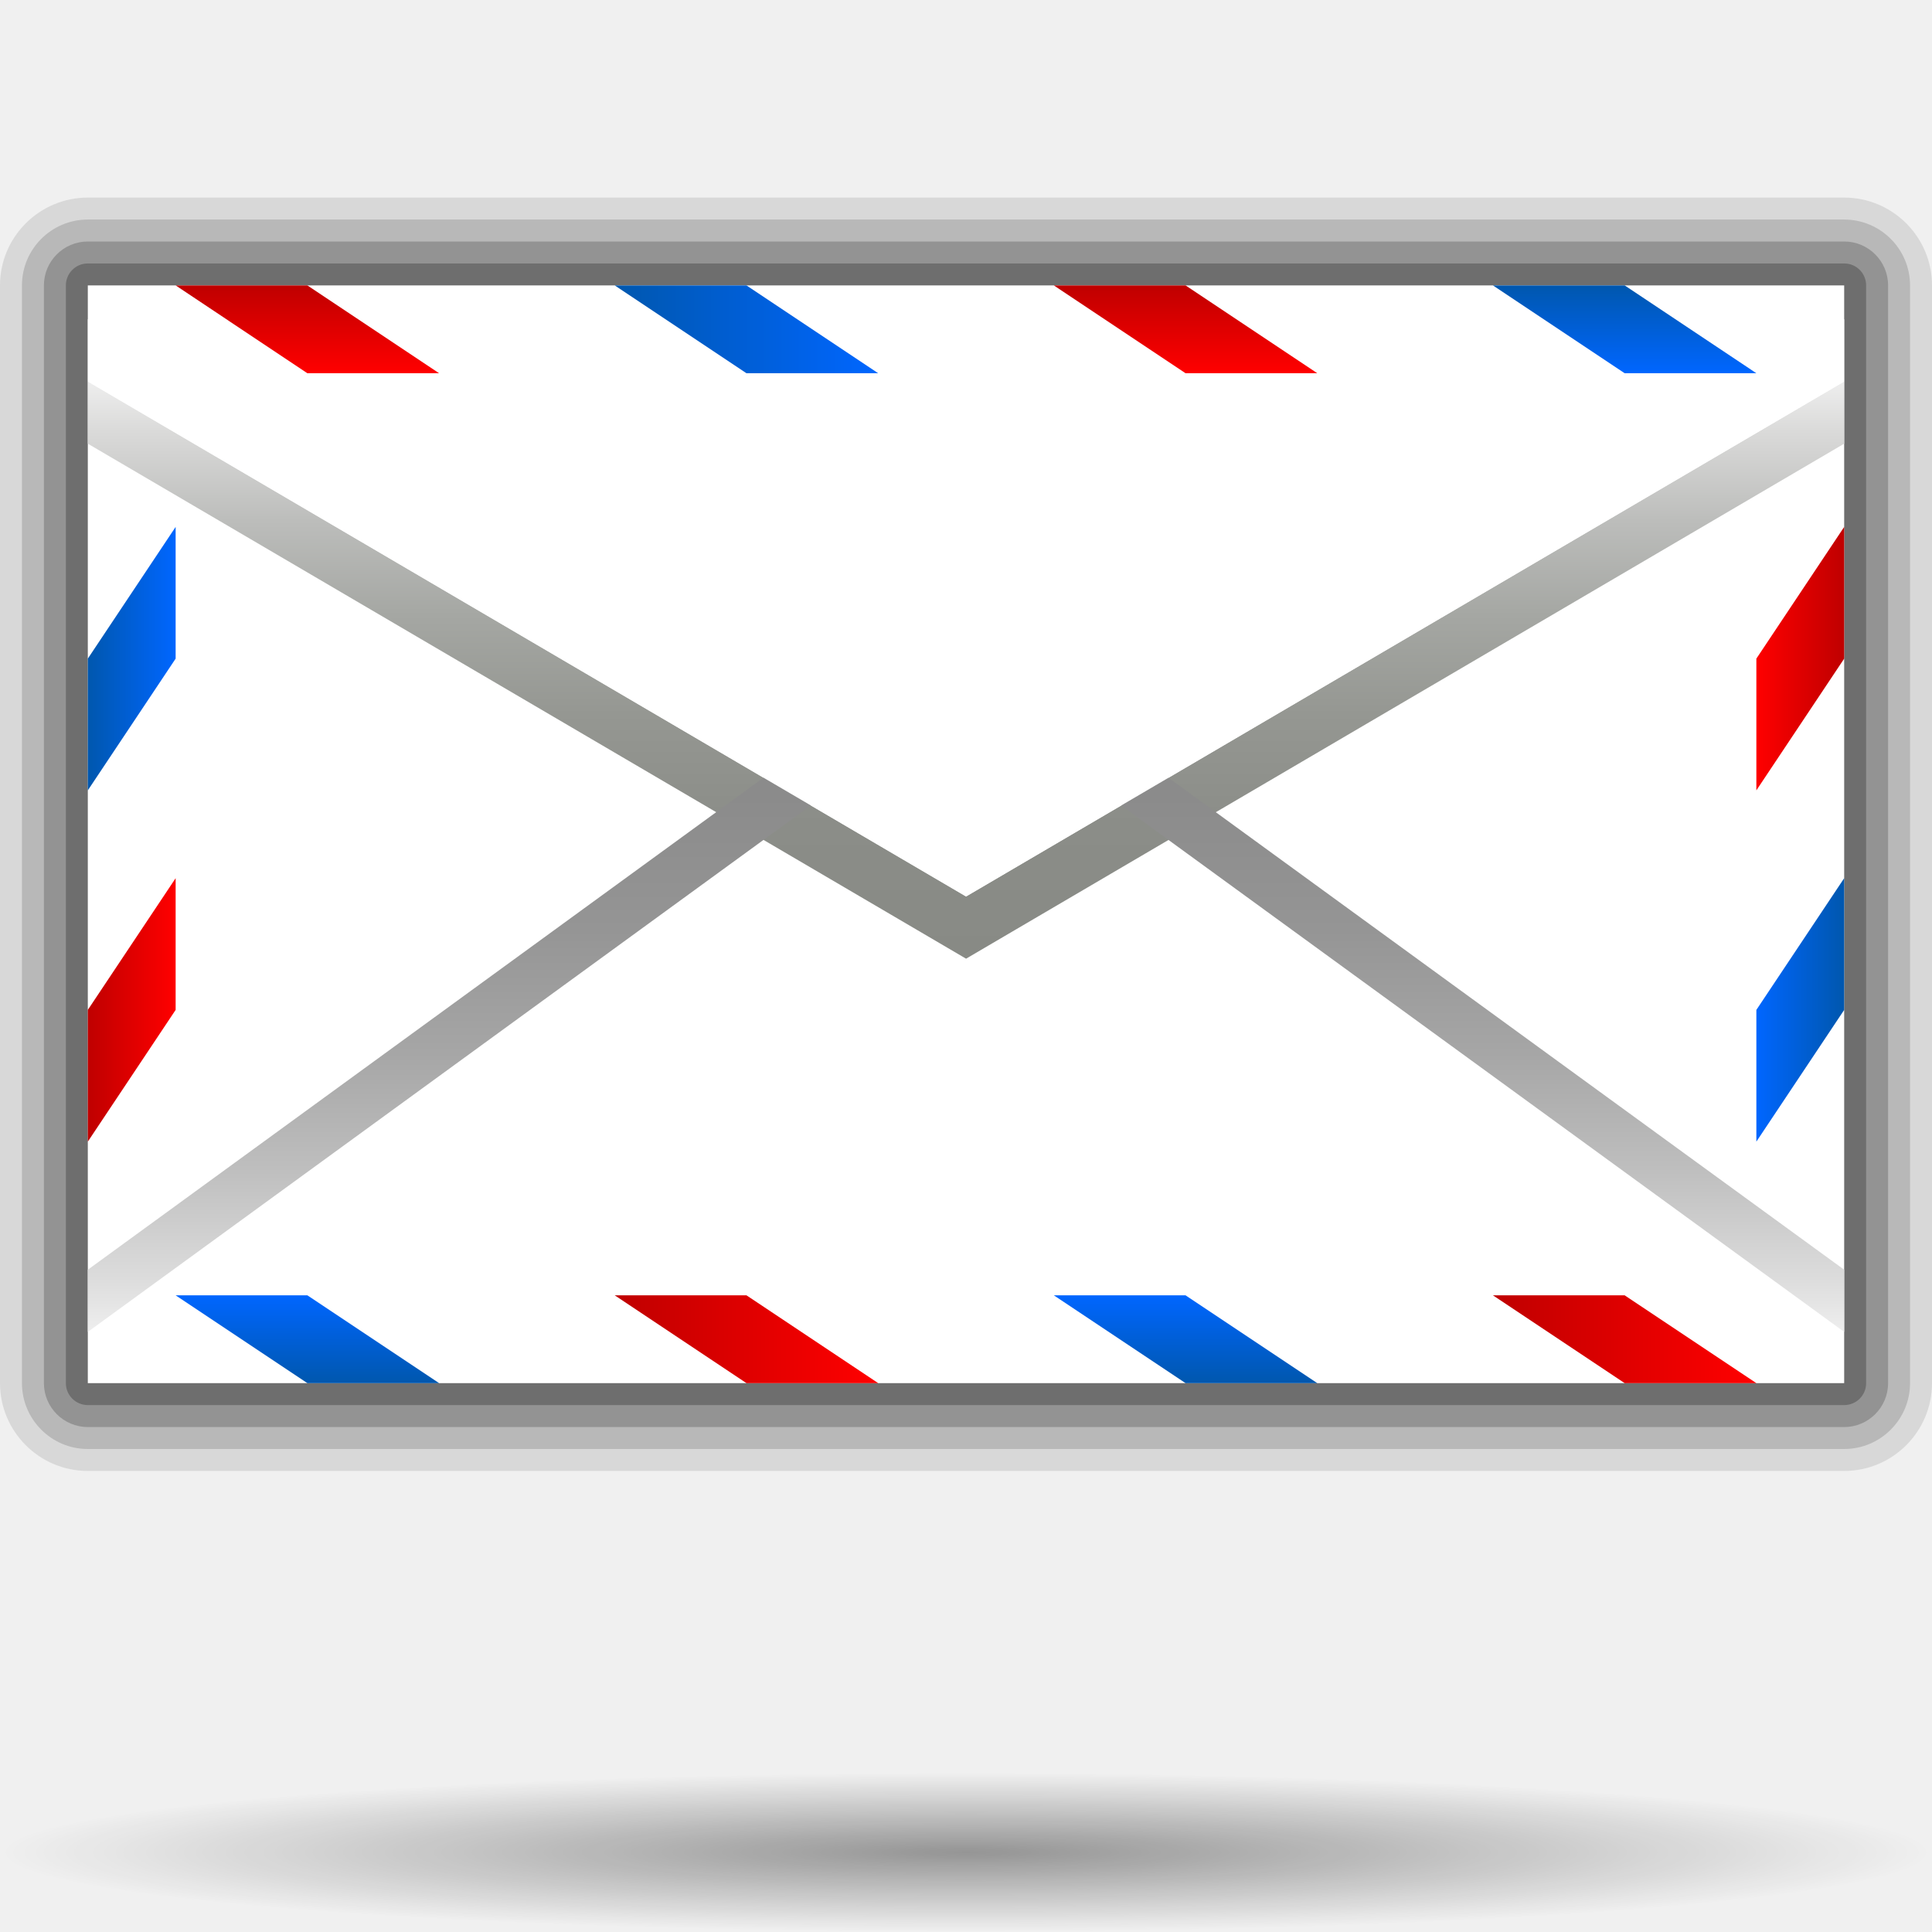
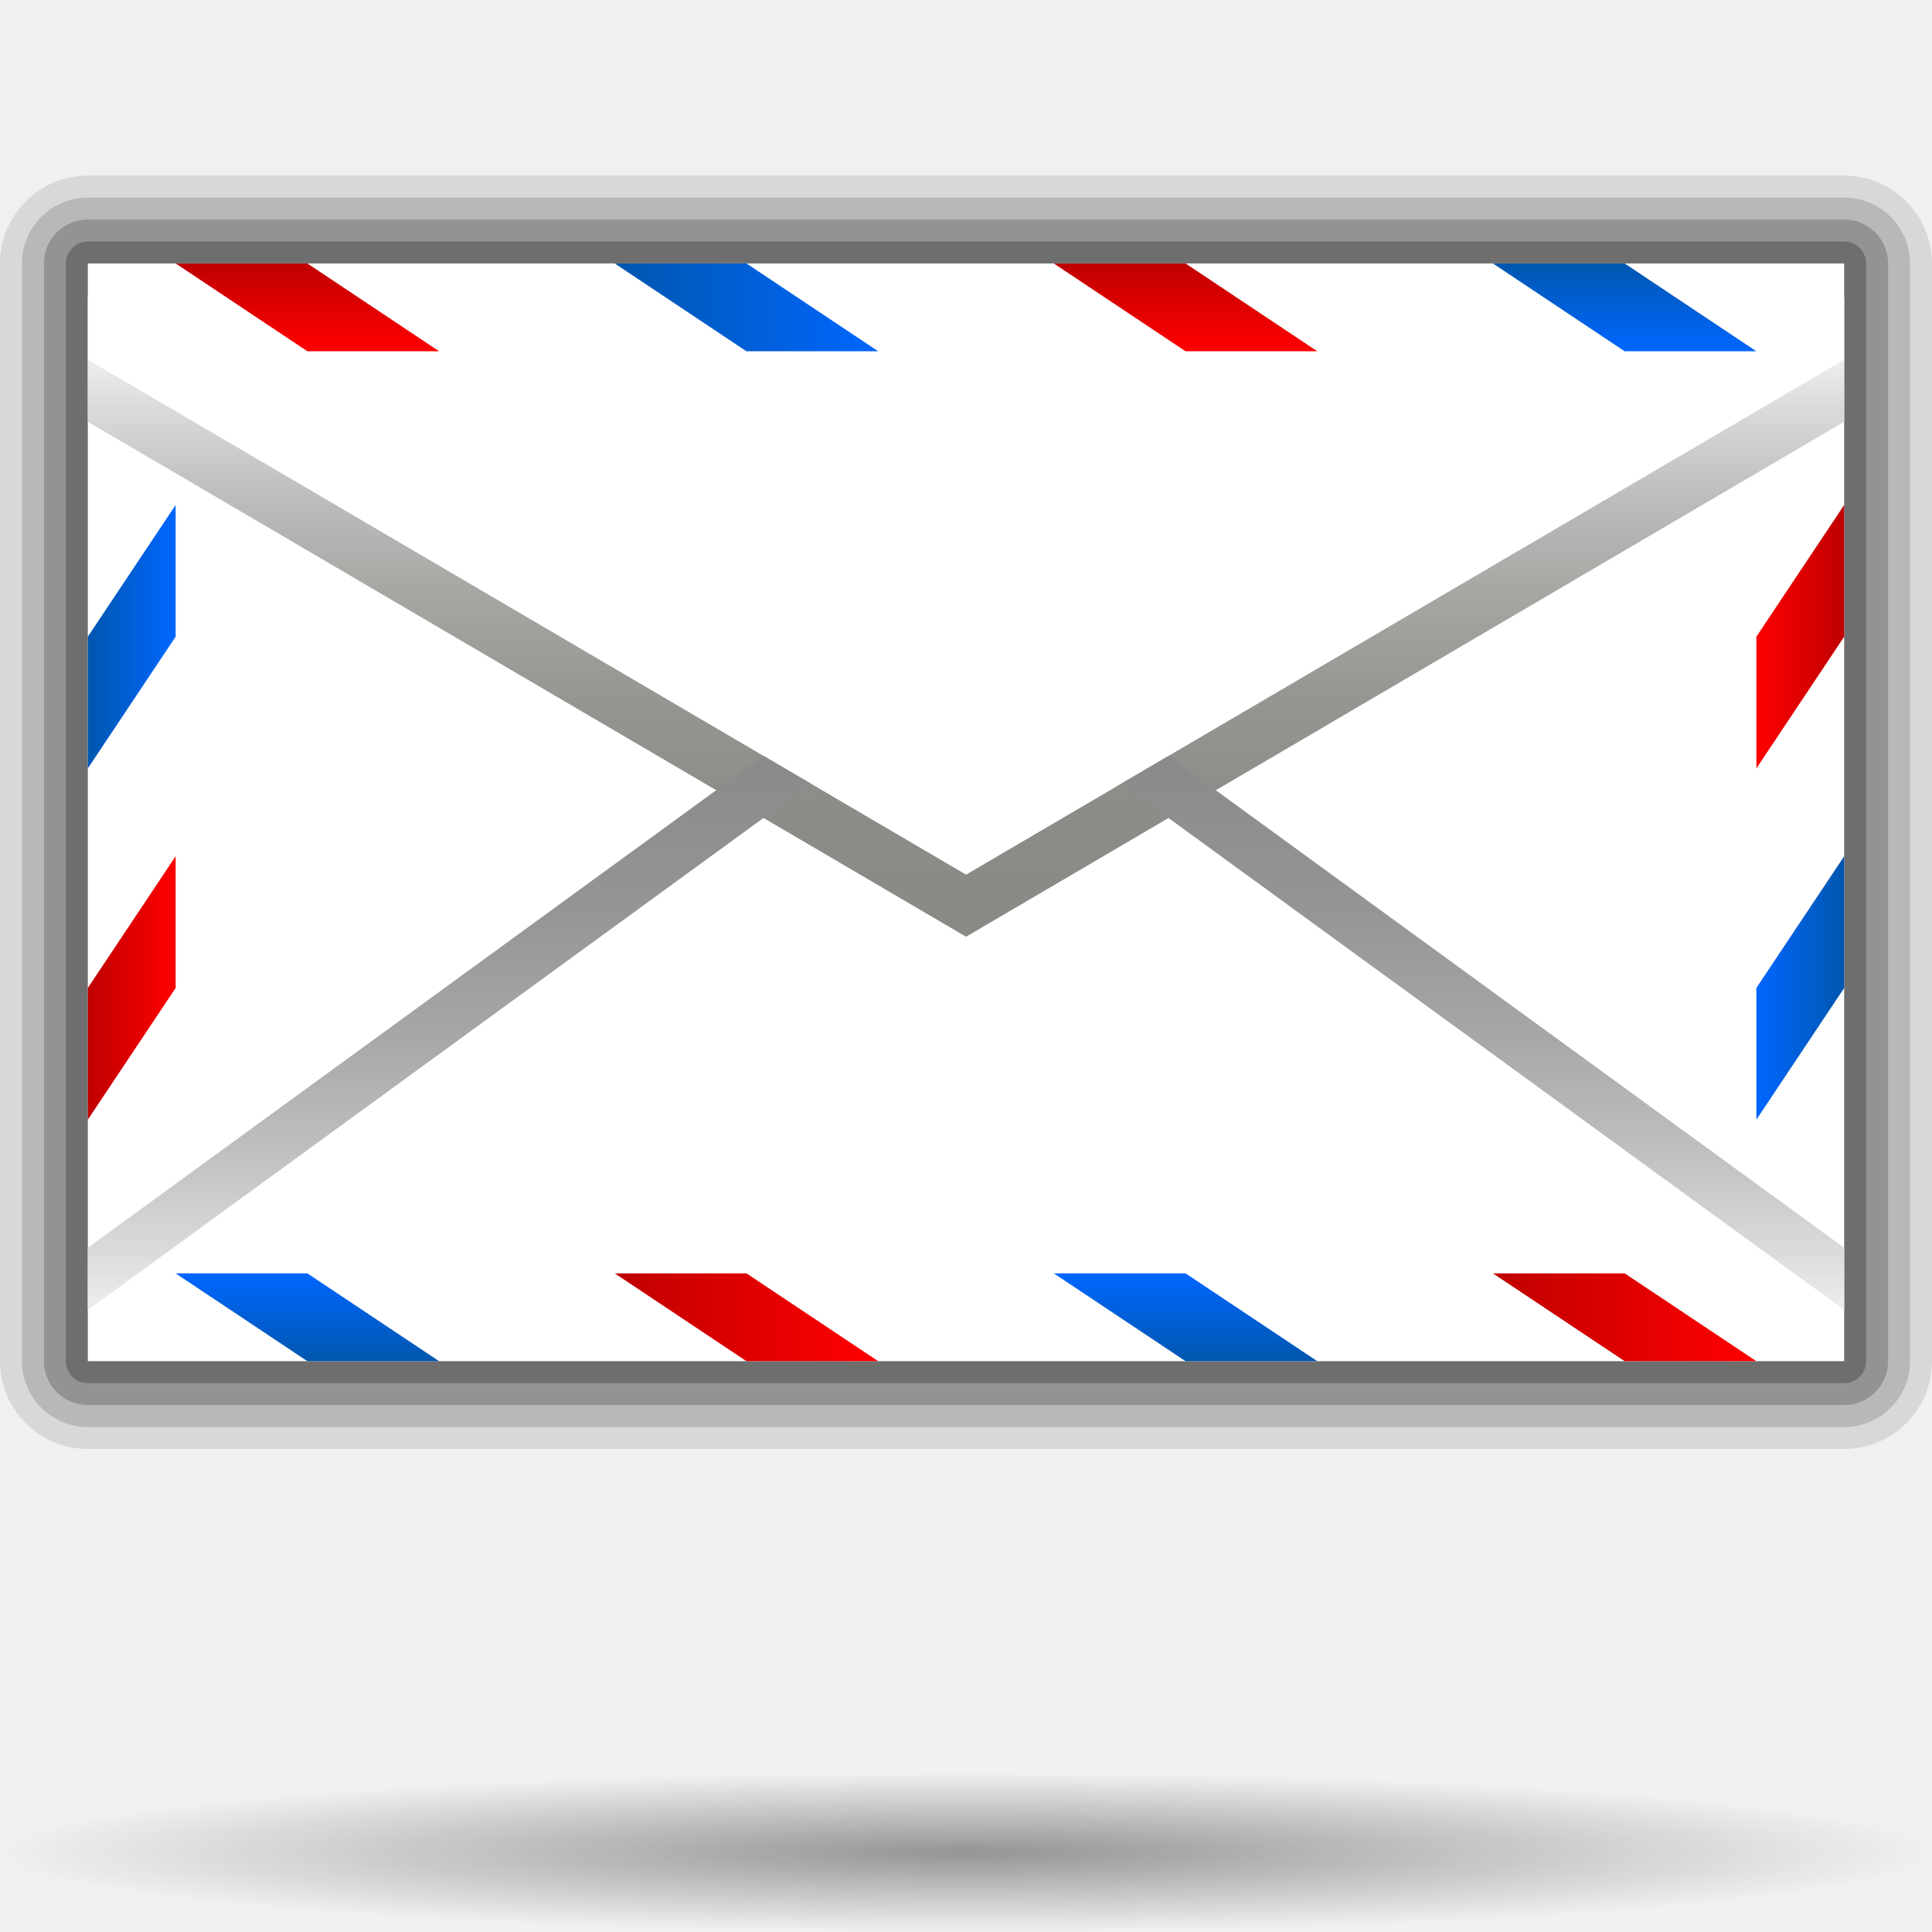
<svg xmlns="http://www.w3.org/2000/svg" xmlns:xlink="http://www.w3.org/1999/xlink" version="1.0" width="88" height="88" id="svg6804">
  <defs id="defs6806">
    <linearGradient x1="1163.312" y1="-518.342" x2="1172.256" y2="-518.342" id="polygon3477_10_" gradientUnits="userSpaceOnUse" gradientTransform="matrix(0,-3.9299,-3.9299,0,-1832.138,4648.502)">
      <stop style="stop-color:white;stop-opacity:1" offset="0" id="stop5717" />
      <stop style="stop-color:#fcfcfc;stop-opacity:1" offset="0.541" id="stop5719" />
      <stop style="stop-color:#f4f4f4;stop-opacity:1" offset="0.866" id="stop5721" />
      <stop style="stop-color:#eee;stop-opacity:1" offset="1" id="stop5723" />
    </linearGradient>
    <linearGradient x1="491.999" y1="314.003" x2="547.998" y2="314.003" id="circle3581_10_" gradientUnits="userSpaceOnUse" gradientTransform="matrix(0,1,-1,0,520.0029,-459.9985)">
      <stop style="stop-color:#008cff;stop-opacity:1" offset="0" id="stop5711" />
      <stop style="stop-color:#0063cc;stop-opacity:1" offset="1" id="stop5713" />
    </linearGradient>
    <linearGradient x1="150" y1="50" x2="154" y2="50" id="polygon3301_33_" gradientUnits="userSpaceOnUse">
      <stop style="stop-color:#bf0000;stop-opacity:1" offset="0" id="stop5602" />
      <stop style="stop-color:red;stop-opacity:1" offset="1" id="stop5604" />
    </linearGradient>
    <linearGradient x1="150" y1="34" x2="154" y2="34" id="polygon3301_20_" gradientUnits="userSpaceOnUse">
      <stop style="stop-color:#0057ae;stop-opacity:1" offset="0" id="stop5596" />
      <stop style="stop-color:#06f;stop-opacity:1" offset="1" id="stop5598" />
    </linearGradient>
    <linearGradient x1="230" y1="50" x2="226" y2="50" id="polygon3301_35_" gradientUnits="userSpaceOnUse">
      <stop style="stop-color:#0057ae;stop-opacity:1" offset="0" id="stop5616" />
      <stop style="stop-color:#06f;stop-opacity:1" offset="1" id="stop5618" />
    </linearGradient>
    <linearGradient x1="230" y1="34" x2="226" y2="34" id="polygon3301_34_" gradientUnits="userSpaceOnUse">
      <stop style="stop-color:#bf0000;stop-opacity:1" offset="0" id="stop5610" />
      <stop style="stop-color:red;stop-opacity:1" offset="1" id="stop5612" />
    </linearGradient>
    <linearGradient x1="230" y1="58.001" x2="226" y2="58.001" id="polygon3297_9_" gradientUnits="userSpaceOnUse">
      <stop style="stop-color:#0057ae;stop-opacity:1" offset="0" id="stop5622" />
      <stop style="stop-color:#06f;stop-opacity:1" offset="1" id="stop5624" />
    </linearGradient>
    <linearGradient x1="1083" y1="-585.518" x2="1083" y2="-578.945" id="polygon3286_10_" gradientUnits="userSpaceOnUse" gradientTransform="matrix(4,0,0,-4,-4142,-2294.406)">
      <stop style="stop-color:#888a85;stop-opacity:1" offset="0" id="stop5628" />
      <stop style="stop-color:#8b8d88;stop-opacity:1" offset="0.235" id="stop5630" />
      <stop style="stop-color:#959792;stop-opacity:1" offset="0.423" id="stop5632" />
      <stop style="stop-color:#a5a7a3;stop-opacity:1" offset="0.595" id="stop5634" />
      <stop style="stop-color:#bcbdbb;stop-opacity:1" offset="0.758" id="stop5636" />
      <stop style="stop-color:#dadad9;stop-opacity:1" offset="0.913" id="stop5638" />
      <stop style="stop-color:#eee;stop-opacity:1" offset="1" id="stop5640" />
    </linearGradient>
    <linearGradient x1="1083" y1="-581.779" x2="1083" y2="-589.769" id="polygon3293_10_" gradientUnits="userSpaceOnUse" gradientTransform="matrix(4,0,0,-4,-4142,-2294.406)">
      <stop style="stop-color:#888;stop-opacity:1" offset="0" id="stop5644" />
      <stop style="stop-color:#8b8b8b;stop-opacity:1" offset="0.237" id="stop5646" />
      <stop style="stop-color:#959595;stop-opacity:1" offset="0.428" id="stop5648" />
      <stop style="stop-color:#a6a6a6;stop-opacity:1" offset="0.603" id="stop5650" />
      <stop style="stop-color:#bebebe;stop-opacity:1" offset="0.767" id="stop5652" />
      <stop style="stop-color:#dcdcdc;stop-opacity:1" offset="0.924" id="stop5654" />
      <stop style="stop-color:#eee;stop-opacity:1" offset="1" id="stop5656" />
    </linearGradient>
    <linearGradient x1="220" y1="17" x2="220" y2="21" id="polygon3297_11_" gradientUnits="userSpaceOnUse">
      <stop style="stop-color:#0057ae;stop-opacity:1" offset="0" id="stop5661" />
      <stop style="stop-color:#06f;stop-opacity:1" offset="1" id="stop5663" />
    </linearGradient>
    <linearGradient x1="200" y1="17" x2="200" y2="21" id="polygon3299_10_" gradientUnits="userSpaceOnUse">
      <stop style="stop-color:#bf0000;stop-opacity:1" offset="0" id="stop5667" />
      <stop style="stop-color:red;stop-opacity:1" offset="1" id="stop5669" />
    </linearGradient>
    <linearGradient x1="174" y1="19" x2="186" y2="19" id="polygon3301_36_" gradientUnits="userSpaceOnUse">
      <stop style="stop-color:#0057ae;stop-opacity:1" offset="0" id="stop5673" />
      <stop style="stop-color:#06f;stop-opacity:1" offset="1" id="stop5675" />
    </linearGradient>
    <linearGradient x1="160" y1="17" x2="160" y2="21" id="polygon3303_10_" gradientUnits="userSpaceOnUse">
      <stop style="stop-color:#bf0000;stop-opacity:1" offset="0" id="stop5679" />
      <stop style="stop-color:red;stop-opacity:1" offset="1" id="stop5681" />
    </linearGradient>
    <linearGradient x1="214" y1="65" x2="226" y2="65" id="polygon3297_15_" gradientUnits="userSpaceOnUse">
      <stop style="stop-color:#bf0000;stop-opacity:1" offset="0" id="stop5685" />
      <stop style="stop-color:red;stop-opacity:1" offset="1" id="stop5687" />
    </linearGradient>
    <linearGradient x1="200" y1="67" x2="200" y2="63" id="polygon3299_11_" gradientUnits="userSpaceOnUse">
      <stop style="stop-color:#0057ae;stop-opacity:1" offset="0" id="stop5691" />
      <stop style="stop-color:#06f;stop-opacity:1" offset="1" id="stop5693" />
    </linearGradient>
    <linearGradient x1="174" y1="65" x2="186" y2="65" id="polygon3301_37_" gradientUnits="userSpaceOnUse">
      <stop style="stop-color:#bf0000;stop-opacity:1" offset="0" id="stop5697" />
      <stop style="stop-color:red;stop-opacity:1" offset="1" id="stop5699" />
    </linearGradient>
    <linearGradient x1="160" y1="67" x2="160" y2="63" id="polygon3303_11_" gradientUnits="userSpaceOnUse">
      <stop style="stop-color:#0057ae;stop-opacity:1" offset="0" id="stop5703" />
      <stop style="stop-color:#06f;stop-opacity:1" offset="1" id="stop5705" />
    </linearGradient>
    <linearGradient id="linearGradient3291">
      <stop style="stop-color:black;stop-opacity:1" offset="0" id="stop3293" />
      <stop style="stop-color:black;stop-opacity:0" offset="1" id="stop3295" />
    </linearGradient>
    <radialGradient cx="63.912" cy="115.709" r="63.912" fx="63.912" fy="115.709" id="radialGradient4418" xlink:href="#linearGradient3291" gradientUnits="userSpaceOnUse" gradientTransform="matrix(1,0,0,0.197802,0,92.82166)" />
    <linearGradient x1="150" y1="34" x2="154" y2="34" id="linearGradient6958" xlink:href="#polygon3301_20_" gradientUnits="userSpaceOnUse" />
    <linearGradient x1="150" y1="50" x2="154" y2="50" id="linearGradient6960" xlink:href="#polygon3301_33_" gradientUnits="userSpaceOnUse" />
    <linearGradient x1="230" y1="34" x2="226" y2="34" id="linearGradient6962" xlink:href="#polygon3301_34_" gradientUnits="userSpaceOnUse" />
    <linearGradient x1="230" y1="50" x2="226" y2="50" id="linearGradient6964" xlink:href="#polygon3301_35_" gradientUnits="userSpaceOnUse" />
    <linearGradient x1="230" y1="58.001" x2="226" y2="58.001" id="linearGradient6966" xlink:href="#polygon3297_9_" gradientUnits="userSpaceOnUse" />
    <linearGradient x1="1083" y1="-585.518" x2="1083" y2="-578.945" id="linearGradient6968" xlink:href="#polygon3286_10_" gradientUnits="userSpaceOnUse" gradientTransform="matrix(4,0,0,-4,-4142,-2294.406)" />
    <linearGradient x1="1083" y1="-581.779" x2="1083" y2="-589.769" id="linearGradient6970" xlink:href="#polygon3293_10_" gradientUnits="userSpaceOnUse" gradientTransform="matrix(4,0,0,-4,-4142,-2294.406)" />
    <linearGradient x1="220" y1="17" x2="220" y2="21" id="linearGradient6972" xlink:href="#polygon3297_11_" gradientUnits="userSpaceOnUse" />
    <linearGradient x1="200" y1="17" x2="200" y2="21" id="linearGradient6974" xlink:href="#polygon3299_10_" gradientUnits="userSpaceOnUse" />
    <linearGradient x1="174" y1="19" x2="186" y2="19" id="linearGradient6976" xlink:href="#polygon3301_36_" gradientUnits="userSpaceOnUse" />
    <linearGradient x1="160" y1="17" x2="160" y2="21" id="linearGradient6978" xlink:href="#polygon3303_10_" gradientUnits="userSpaceOnUse" />
    <linearGradient x1="214" y1="65" x2="226" y2="65" id="linearGradient6980" xlink:href="#polygon3297_15_" gradientUnits="userSpaceOnUse" />
    <linearGradient x1="200" y1="67" x2="200" y2="63" id="linearGradient6982" xlink:href="#polygon3299_11_" gradientUnits="userSpaceOnUse" />
    <linearGradient x1="174" y1="65" x2="186" y2="65" id="linearGradient6984" xlink:href="#polygon3301_37_" gradientUnits="userSpaceOnUse" />
    <linearGradient x1="160" y1="67" x2="160" y2="63" id="linearGradient6986" xlink:href="#polygon3303_11_" gradientUnits="userSpaceOnUse" />
+     <radialGradient xlink:href="#linearGradient3291" id="radialGradient5023" gradientUnits="userSpaceOnUse" gradientTransform="matrix(0.688444,0,0,5.67397e-2,2.34921e-5,77.80833)" cx="63.912" cy="115.709" fx="63.912" fy="115.709" r="63.912" />
+     <linearGradient xlink:href="#polygon3301_20_" id="linearGradient5025" gradientUnits="userSpaceOnUse" x1="150" y1="34" x2="154" y2="34" />
+     <linearGradient xlink:href="#polygon3301_33_" id="linearGradient5027" gradientUnits="userSpaceOnUse" x1="150" y1="50" x2="154" y2="50" />
+     <linearGradient xlink:href="#polygon3301_34_" id="linearGradient5029" gradientUnits="userSpaceOnUse" x1="230" y1="34" x2="226" y2="34" />
+     <linearGradient xlink:href="#polygon3301_35_" id="linearGradient5031" gradientUnits="userSpaceOnUse" x1="230" y1="50" x2="226" y2="50" />
+     <linearGradient xlink:href="#polygon3286_10_" id="linearGradient5033" gradientUnits="userSpaceOnUse" gradientTransform="matrix(4,0,0,-4,-4142,-2294.406)" x1="1083" y1="-585.518" x2="1083" y2="-578.945" />
+     <linearGradient xlink:href="#polygon3293_10_" id="linearGradient5035" gradientUnits="userSpaceOnUse" gradientTransform="matrix(4,0,0,-4,-4142,-2294.406)" x1="1083" y1="-581.779" x2="1083" y2="-589.769" />
+     <linearGradient xlink:href="#polygon3297_11_" id="linearGradient5037" gradientUnits="userSpaceOnUse" x1="220" y1="17" x2="220" y2="21" />
+     <linearGradient xlink:href="#polygon3299_10_" id="linearGradient5039" gradientUnits="userSpaceOnUse" x1="200" y1="17" x2="200" y2="21" />
+     <linearGradient xlink:href="#polygon3301_36_" id="linearGradient5041" gradientUnits="userSpaceOnUse" x1="174" y1="19" x2="186" y2="19" />
+     <linearGradient xlink:href="#polygon3303_10_" id="linearGradient5043" gradientUnits="userSpaceOnUse" x1="160" y1="17" x2="160" y2="21" />
+     <linearGradient xlink:href="#polygon3297_15_" id="linearGradient5045" gradientUnits="userSpaceOnUse" x1="214" y1="65" x2="226" y2="65" />
+     <linearGradient xlink:href="#polygon3299_11_" id="linearGradient5047" gradientUnits="userSpaceOnUse" x1="200" y1="67" x2="200" y2="63" />
+     <linearGradient xlink:href="#polygon3301_37_" id="linearGradient5049" gradientUnits="userSpaceOnUse" x1="174" y1="65" x2="186" y2="65" />
+     <linearGradient xlink:href="#polygon3303_11_" id="linearGradient5051" gradientUnits="userSpaceOnUse" x1="160" y1="67" x2="160" y2="63" />
  </defs>
-   <g id="layer1">
-     <path d="M 127.824 115.709 A 63.912 12.642 0 1 1  0,115.709 A 63.912 12.642 0 1 1  127.824 115.709 z" transform="matrix(0.688444,0,0,0.286851,2.34921e-5,51.18234)" style="opacity:0.381;fill:url(#radialGradient4418);fill-opacity:1;fill-rule:nonzero;stroke:none;stroke-width:0;stroke-linecap:round;stroke-linejoin:round;stroke-miterlimit:4;stroke-dasharray:none;stroke-dashoffset:4;stroke-opacity:1" id="path4416" />
-     <g transform="translate(-581.7143,392.8571)" id="g6920">
-       <g transform="translate(435.7143,-396.8571)" id="g5582">
-         <path d="M 150,13 C 147.794,13 146,14.794 146,17 L 146,67 C 146,69.206 147.794,71 150,71 L 230,71 C 232.206,71 234,69.206 234,67 L 234,17 C 234,14.794 232.206,13 230,13 L 150,13 z " style="opacity:0.1" id="path5584" />
-         <path d="M 150,14 C 148.346,14 147,15.346 147,17 L 147,67 C 147,68.654 148.346,70 150,70 L 230,70 C 231.654,70 233,68.654 233,67 L 233,17 C 233,15.346 231.654,14 230,14 L 150,14 z " style="opacity:0.15" id="path5586" />
-         <path d="M 150,15 C 148.897,15 148,15.897 148,17 L 148,67 C 148,68.103 148.897,69 150,69 L 230,69 C 231.103,69 232,68.103 232,67 L 232,17 C 232,15.897 231.103,15 230,15 L 150,15 z " style="opacity:0.2" id="path5588" />
-         <path d="M 150,16 C 149.448,16 149,16.448 149,17 L 149,67 C 149,67.553 149.448,68 150,68 L 230,68 C 230.553,68 231,67.553 231,67 L 231,17 C 231,16.448 230.553,16 230,16 L 150,16 z " style="opacity:0.25" id="path5590" />
-       </g>
-       <rect width="80" height="50" x="585.714" y="-379.857" style="fill:white" id="rect3244" />
-       <g transform="translate(435.7143,-396.8571)" id="g5593">
-         <linearGradient x1="150" y1="34" x2="154" y2="34" id="linearGradient6879" gradientUnits="userSpaceOnUse">
-           <stop style="stop-color:#0057ae;stop-opacity:1" offset="0" id="stop6881" />
-           <stop style="stop-color:#06f;stop-opacity:1" offset="1" id="stop6883" />
-         </linearGradient>
-         <polygon points="154,34 154,28 150,34 150,40 154,34 " style="fill:url(#linearGradient6958)" id="polygon3301_2_" />
-         <linearGradient x1="150" y1="50" x2="154" y2="50" id="linearGradient6886" gradientUnits="userSpaceOnUse">
-           <stop style="stop-color:#bf0000;stop-opacity:1" offset="0" id="stop6888" />
-           <stop style="stop-color:red;stop-opacity:1" offset="1" id="stop6890" />
-         </linearGradient>
-         <polygon points="154,50 154,44 150,50 150,56 154,50 " style="fill:url(#linearGradient6960)" id="polygon3301_3_" />
-       </g>
-       <g transform="translate(435.7143,-396.8571)" id="g5607">
-         <linearGradient x1="230" y1="34" x2="226" y2="34" id="linearGradient6894" gradientUnits="userSpaceOnUse">
-           <stop style="stop-color:#bf0000;stop-opacity:1" offset="0" id="stop6896" />
-           <stop style="stop-color:red;stop-opacity:1" offset="1" id="stop6898" />
-         </linearGradient>
-         <polygon points="230,34 230,28 226,34 226,40 230,34 " style="fill:url(#linearGradient6962)" id="polygon3301_6_" />
-         <linearGradient x1="230" y1="50" x2="226" y2="50" id="linearGradient6901" gradientUnits="userSpaceOnUse">
-           <stop style="stop-color:#0057ae;stop-opacity:1" offset="0" id="stop6903" />
-           <stop style="stop-color:#06f;stop-opacity:1" offset="1" id="stop6905" />
-         </linearGradient>
-         <polygon points="230,50 230,44 226,50 226,56 230,50 " style="fill:url(#linearGradient6964)" id="polygon3301_5_" />
-       </g>
-       <polygon points="150,21.376 150,24.209 190.003,47.667 230,24.209 230,21.376 190.003,44.833 150,21.376 " transform="translate(435.7143,-396.8571)" style="fill:url(#linearGradient6968)" id="polygon3286" />
-       <polygon points="230,64.666 230,61.834 189.998,32.709 150,61.834 150,64.666 189.998,35.542 230,64.666 " transform="translate(435.7143,-396.8571)" style="fill:url(#linearGradient6970)" id="polygon3293" />
-       <polygon points="150,18.542 150,21.376 190.003,44.833 230,21.376 230,18.542 150,18.542 " transform="translate(435.7143,-396.8571)" style="fill:white" id="polygon3295" />
-       <polygon points="220.001,21 226,21 220.001,17 214,17 220.001,21 " transform="translate(435.7143,-396.8571)" style="fill:url(#linearGradient6972)" id="polygon3297" />
-       <polygon points="200,21 206,21 200,17 194,17 200,21 " transform="translate(435.7143,-396.8571)" style="fill:url(#linearGradient6974)" id="polygon3299" />
-       <polygon points="180,21 186,21 180,17 174,17 180,21 " transform="translate(435.7143,-396.8571)" style="fill:url(#linearGradient6976)" id="polygon3301" />
-       <polygon points="160,21 166,21 160,17 154,17 160,21 " transform="translate(435.7143,-396.8571)" style="fill:url(#linearGradient6978)" id="polygon3303" />
-       <polygon points="220.001,67 226,67 220.001,63 214,63 220.001,67 " transform="translate(435.7143,-396.8571)" style="fill:url(#linearGradient6980)" id="polygon3297_1_" />
-       <polygon points="200,67 206,67 200,63 194,63 200,67 " transform="translate(435.7143,-396.8571)" style="fill:url(#linearGradient6982)" id="polygon3299_1_" />
-       <polygon points="180,67 186,67 180,63 174,63 180,67 " transform="translate(435.7143,-396.8571)" style="fill:url(#linearGradient6984)" id="polygon3301_1_" />
-       <polygon points="160,67 166,67 160,63 154,63 160,67 " transform="translate(435.7143,-396.8571)" style="fill:url(#linearGradient6986)" id="polygon3303_1_" />
+   <path id="path4416" style="opacity:0.381;fill:url(#radialGradient5023);fill-opacity:1;fill-rule:nonzero;stroke:none;stroke-width:0;stroke-linecap:round;stroke-linejoin:round;stroke-miterlimit:4;stroke-dasharray:none;stroke-dashoffset:4;stroke-opacity:1" d="M 88,84.374 C 88,86.376 68.301,88 44,88 C 19.699,88 2.34921e-05,86.376 2.34921e-05,84.374 C 2.34921e-05,82.371 19.699,80.747 44,80.747 C 68.301,80.747 88,82.371 88,84.374 L 88,84.374 z " />
+   <g id="g6920" transform="translate(-581.7143,391.8571)">
+     <g id="g5582" transform="translate(435.7143,-396.8571)">
+       <path id="path5584" style="opacity:0.1" d="M 150,13 C 147.794,13 146,14.794 146,17 L 146,67 C 146,69.206 147.794,71 150,71 L 230,71 C 232.206,71 234,69.206 234,67 L 234,17 C 234,14.794 232.206,13 230,13 L 150,13 z " />
+       <path id="path5586" style="opacity:0.15" d="M 150,14 C 148.346,14 147,15.346 147,17 L 147,67 C 147,68.654 148.346,70 150,70 L 230,70 C 231.654,70 233,68.654 233,67 L 233,17 C 233,15.346 231.654,14 230,14 L 150,14 z " />
+       <path id="path5588" style="opacity:0.2" d="M 150,15 C 148.897,15 148,15.897 148,17 L 148,67 C 148,68.103 148.897,69 150,69 L 230,69 C 231.103,69 232,68.103 232,67 L 232,17 C 232,15.897 231.103,15 230,15 L 150,15 z " />
+       <path id="path5590" style="opacity:0.25" d="M 150,16 C 149.448,16 149,16.448 149,17 L 149,67 C 149,67.553 149.448,68 150,68 L 230,68 C 230.553,68 231,67.553 231,67 L 231,17 C 231,16.448 230.553,16 230,16 L 150,16 z " />
    </g>
+     <rect id="rect3244" style="fill:white" y="-379.857" x="585.714" height="50" width="80" />
+     <g id="g5593" transform="translate(435.7143,-396.8571)">
+       <linearGradient gradientUnits="userSpaceOnUse" id="linearGradient6879" y2="34" x2="154" y1="34" x1="150">
+         <stop id="stop6881" offset="0" style="stop-color:#0057ae;stop-opacity:1" />
+         <stop id="stop6883" offset="1" style="stop-color:#06f;stop-opacity:1" />
+       </linearGradient>
+       <polygon id="polygon3301_2_" style="fill:url(#linearGradient5025)" points="154,34 154,28 150,34 150,40 154,34 " />
+       <linearGradient gradientUnits="userSpaceOnUse" id="linearGradient6886" y2="50" x2="154" y1="50" x1="150">
+         <stop id="stop6888" offset="0" style="stop-color:#bf0000;stop-opacity:1" />
+         <stop id="stop6890" offset="1" style="stop-color:red;stop-opacity:1" />
+       </linearGradient>
+       <polygon id="polygon3301_3_" style="fill:url(#linearGradient5027)" points="154,50 154,44 150,50 150,56 154,50 " />
+     </g>
+     <g id="g5607" transform="translate(435.7143,-396.8571)">
+       <linearGradient gradientUnits="userSpaceOnUse" id="linearGradient6894" y2="34" x2="226" y1="34" x1="230">
+         <stop id="stop6896" offset="0" style="stop-color:#bf0000;stop-opacity:1" />
+         <stop id="stop6898" offset="1" style="stop-color:red;stop-opacity:1" />
+       </linearGradient>
+       <polygon id="polygon3301_6_" style="fill:url(#linearGradient5029)" points="230,34 230,28 226,34 226,40 230,34 " />
+       <linearGradient gradientUnits="userSpaceOnUse" id="linearGradient6901" y2="50" x2="226" y1="50" x1="230">
+         <stop id="stop6903" offset="0" style="stop-color:#0057ae;stop-opacity:1" />
+         <stop id="stop6905" offset="1" style="stop-color:#06f;stop-opacity:1" />
+       </linearGradient>
+       <polygon id="polygon3301_5_" style="fill:url(#linearGradient5031)" points="230,50 230,44 226,50 226,56 230,50 " />
+     </g>
+     <polygon id="polygon3286" style="fill:url(#linearGradient5033)" transform="translate(435.7143,-396.8571)" points="150,21.376 150,24.209 190.003,47.667 230,24.209 230,21.376 190.003,44.833 150,21.376 " />
+     <polygon id="polygon3293" style="fill:url(#linearGradient5035)" transform="translate(435.7143,-396.8571)" points="230,64.666 230,61.834 189.998,32.709 150,61.834 150,64.666 189.998,35.542 230,64.666 " />
+     <polygon id="polygon3295" style="fill:white" transform="translate(435.7143,-396.8571)" points="150,18.542 150,21.376 190.003,44.833 230,21.376 230,18.542 150,18.542 " />
+     <polygon id="polygon3297" style="fill:url(#linearGradient5037)" transform="translate(435.7143,-396.8571)" points="220.001,21 226,21 220.001,17 214,17 220.001,21 " />
+     <polygon id="polygon3299" style="fill:url(#linearGradient5039)" transform="translate(435.7143,-396.8571)" points="200,21 206,21 200,17 194,17 200,21 " />
+     <polygon id="polygon3301" style="fill:url(#linearGradient5041)" transform="translate(435.7143,-396.8571)" points="180,21 186,21 180,17 174,17 180,21 " />
+     <polygon id="polygon3303" style="fill:url(#linearGradient5043)" transform="translate(435.7143,-396.8571)" points="160,21 166,21 160,17 154,17 160,21 " />
+     <polygon id="polygon3297_1_" style="fill:url(#linearGradient5045)" transform="translate(435.7143,-396.8571)" points="220.001,67 226,67 220.001,63 214,63 220.001,67 " />
+     <polygon id="polygon3299_1_" style="fill:url(#linearGradient5047)" transform="translate(435.7143,-396.8571)" points="200,67 206,67 200,63 194,63 200,67 " />
+     <polygon id="polygon3301_1_" style="fill:url(#linearGradient5049)" transform="translate(435.7143,-396.8571)" points="180,67 186,67 180,63 174,63 180,67 " />
+     <polygon id="polygon3303_1_" style="fill:url(#linearGradient5051)" transform="translate(435.7143,-396.8571)" points="160,67 166,67 160,63 154,63 160,67 " />
  </g>
</svg>
